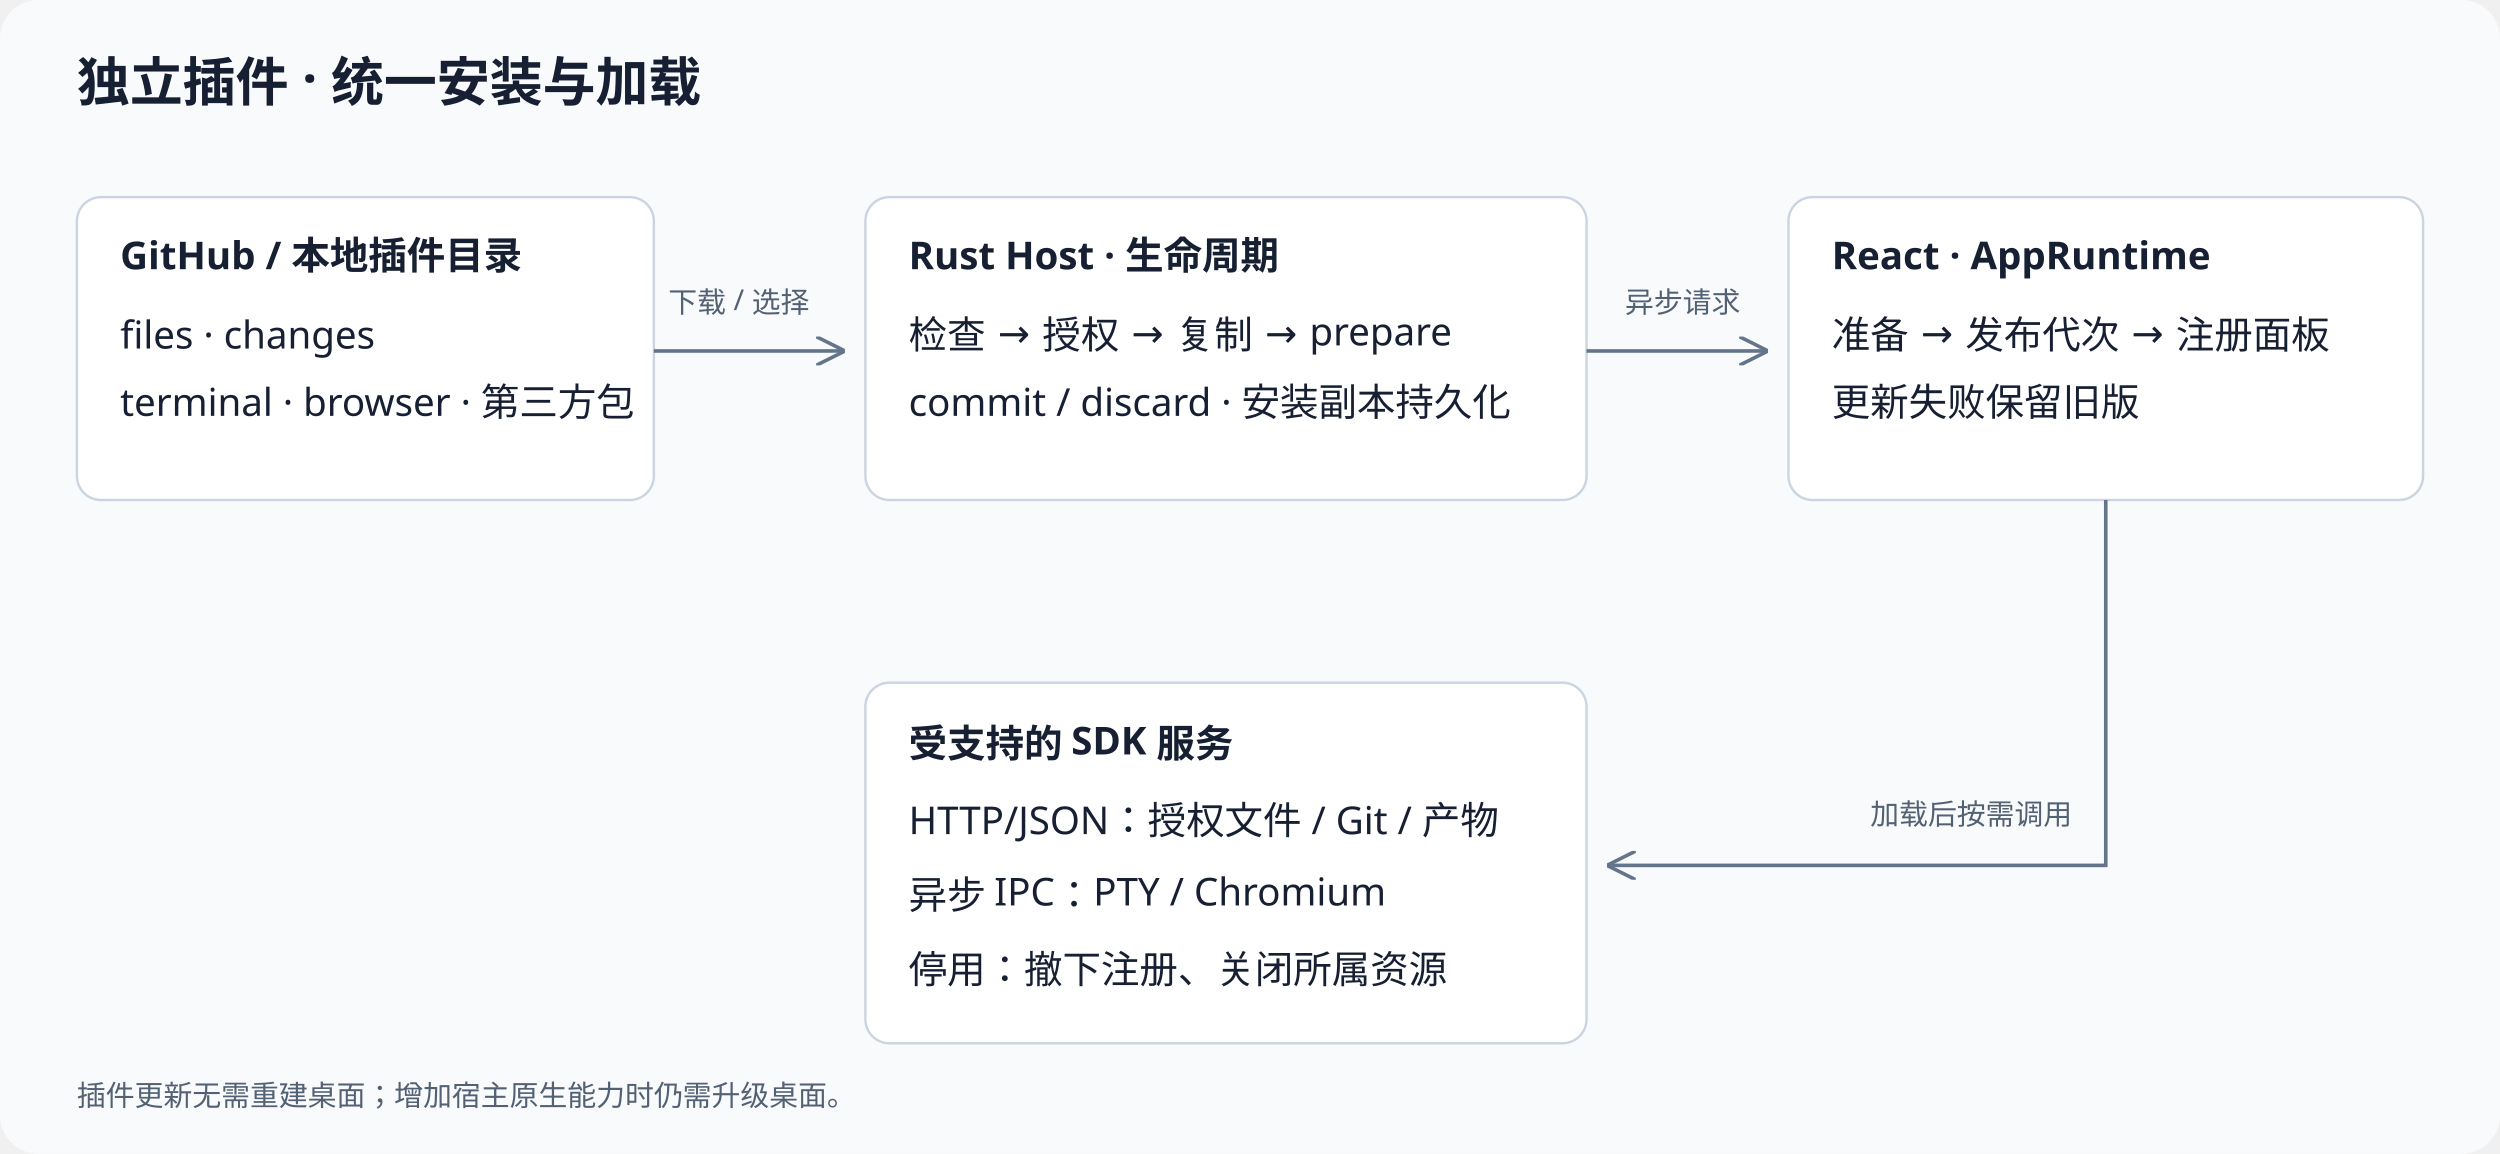
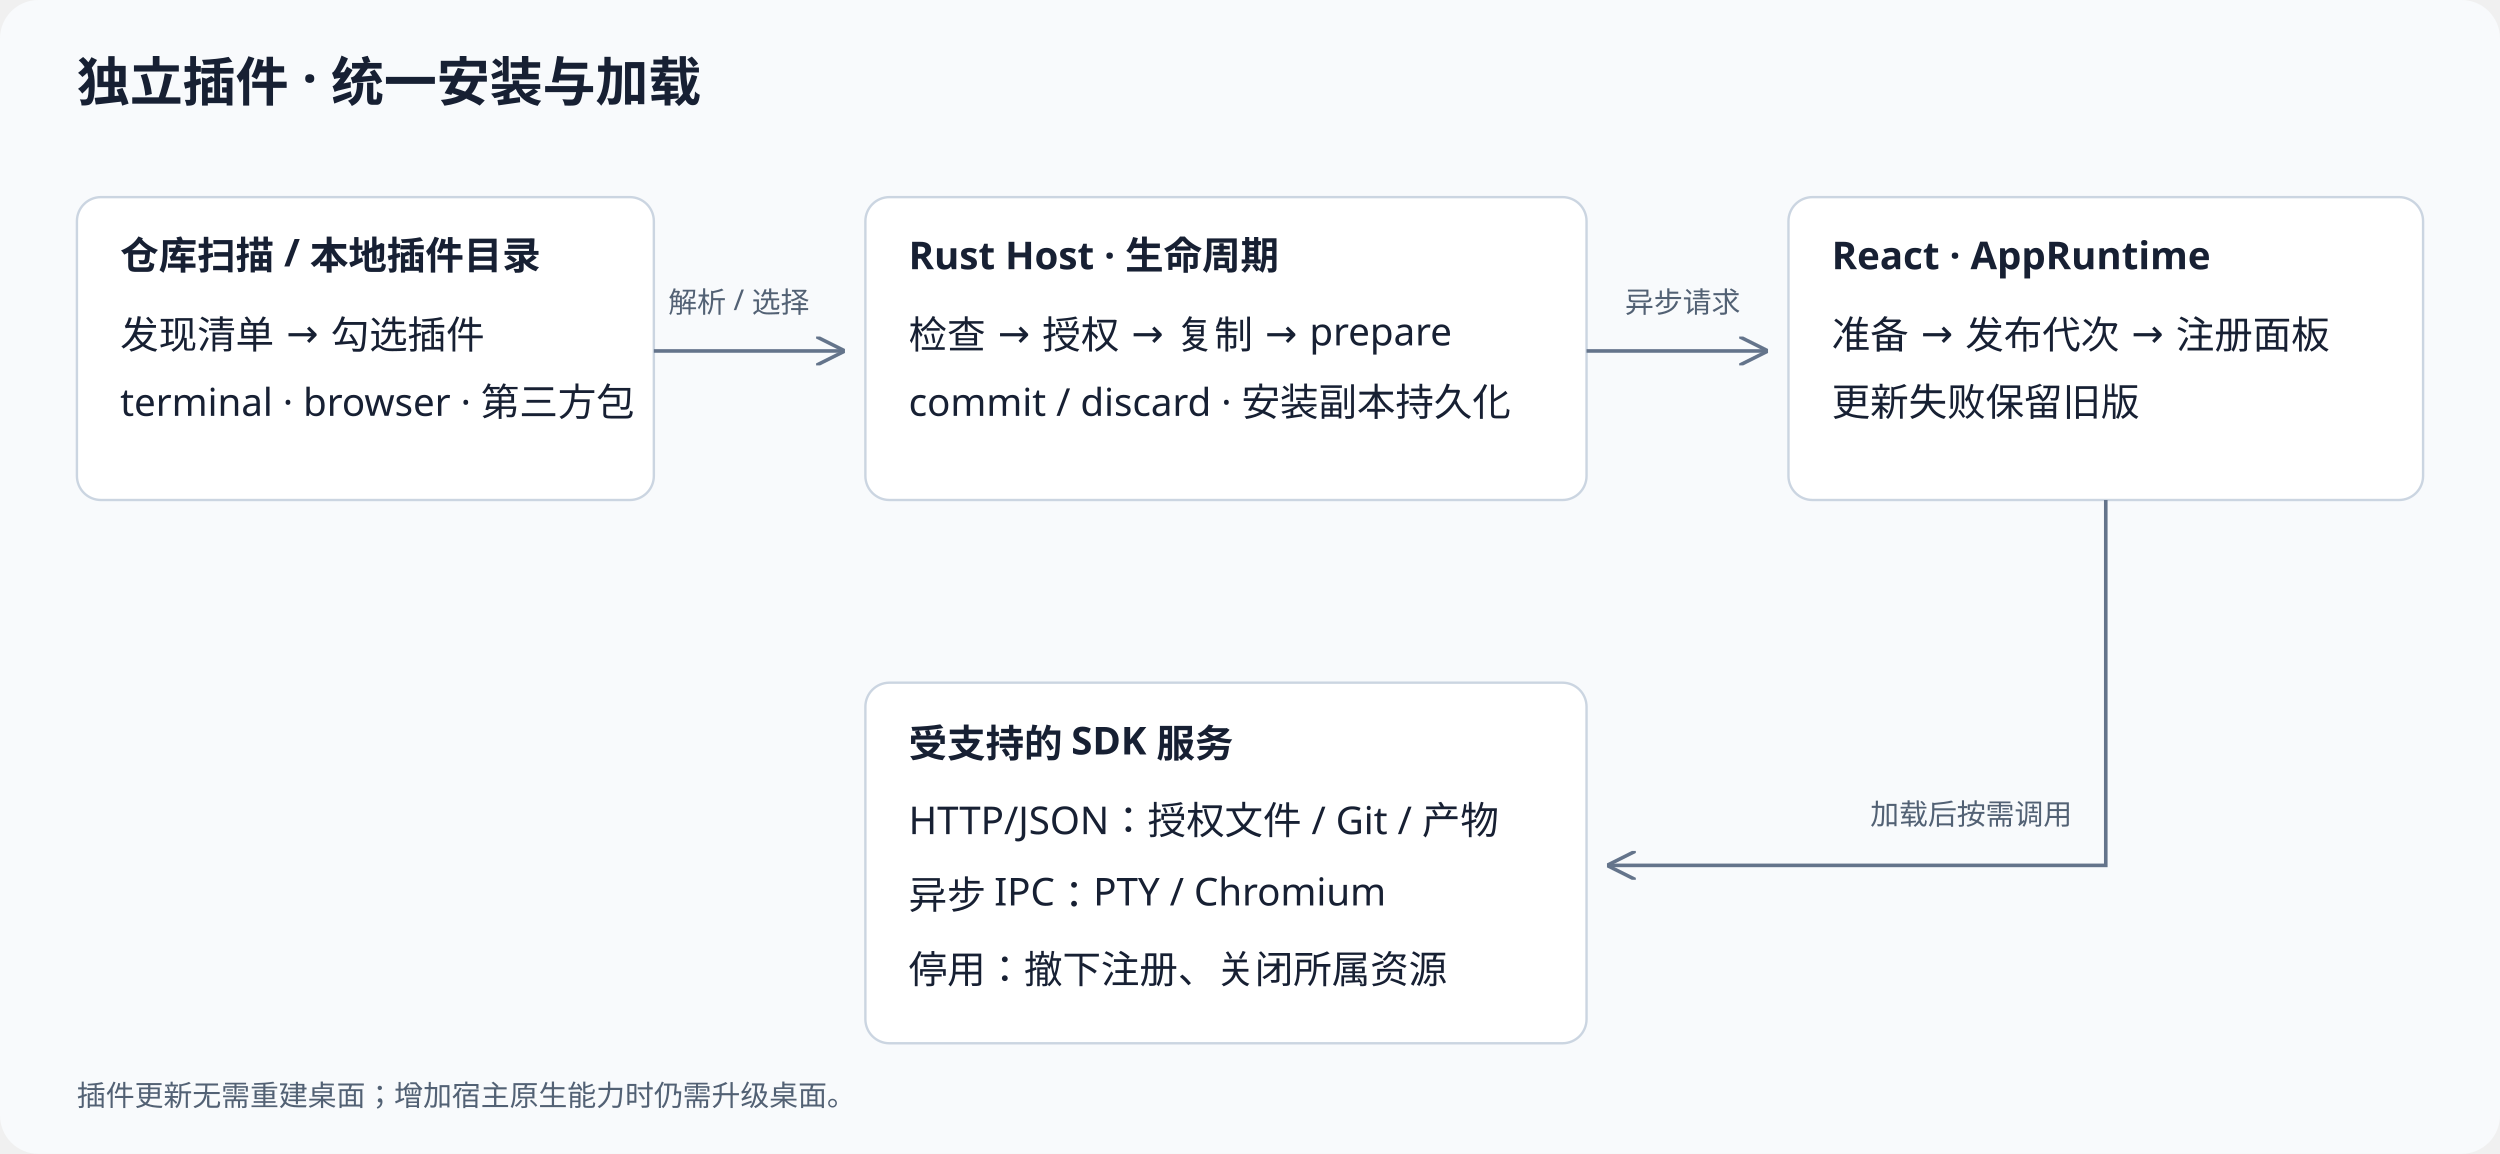
<svg xmlns="http://www.w3.org/2000/svg" width="1040" height="480" viewBox="0 0 1040 480">
  <defs>
    <marker id="a" markerWidth="8" markerHeight="8" refX="7" refY="4" orient="auto">
      <path d="M0 0L8 4L0 8" fill="none" stroke="#64748b" />
    </marker>
  </defs>
  <rect width="1040" height="480" rx="16" fill="#f8fafc" />
  <g font-family="system-ui,sans-serif" fill="#172033">
    <text x="32" y="42" font-size="22" font-weight="650">独立插件 · 统一安装与加载</text>
    <g fill="white" stroke="#cbd5e1">
      <rect x="32" y="82" width="240" height="126" rx="10" />
      <rect x="360" y="82" width="300" height="126" rx="10" />
      <rect x="744" y="82" width="264" height="126" rx="10" />
      <rect x="360" y="284" width="300" height="150" rx="10" />
    </g>
    <g font-size="16">
-       <text x="50" y="112" font-weight="650">GitHub / 本地插件目录</text>
-       <text x="50" y="145">files · changes</text>
+       <text x="50" y="112" font-weight="650">仓库扫描 / 本地插件目录</text>
+       <text x="50" y="145">发现清单 → 勾选插件</text>
      <text x="50" y="173">terminal · browser · 第三方包</text>
      <text x="378" y="112" font-weight="650">Rust Host · 生命周期</text>
      <text x="378" y="145">检查 → 授权 → 复制 → prepare</text>
      <text x="378" y="173">commit / discard · 安装副本持久化</text>
      <text x="762" y="112" font-weight="650">React · AppRuntime</text>
      <text x="762" y="145">准备 → 发布代次 → 注册面板</text>
      <text x="762" y="173">更新失败保留旧版</text>
      <text x="378" y="315" font-weight="650">受支持的 SDK 服务</text>
      <text x="378" y="347">HTTP/JSON：授权文件 / Git / 产物</text>
      <text x="378" y="378">异步 IPC：PTY / Chromium</text>
      <text x="378" y="409">停用：撤下注册、关闭所属资源</text>
    </g>
    <g fill="none" stroke="#64748b" stroke-width="1.5" marker-end="url(#a)">
      <path d="M272 146H350" />
      <path d="M660 146H734" />
      <path d="M876 208V360H670" />
    </g>
    <g font-size="12" fill="#526174">
-       <text x="278" y="130">下载 / 选择</text>
+       <text x="278" y="130">解析 / 选择</text>
      <text x="676" y="130">异步请求</text>
      <text x="778" y="343">加载后按需调用</text>
      <text x="32" y="460">插件更新无需重建桌面；增加宿主原生能力时仍需升级桌面。</text>
    </g>
  </g>
</svg>
